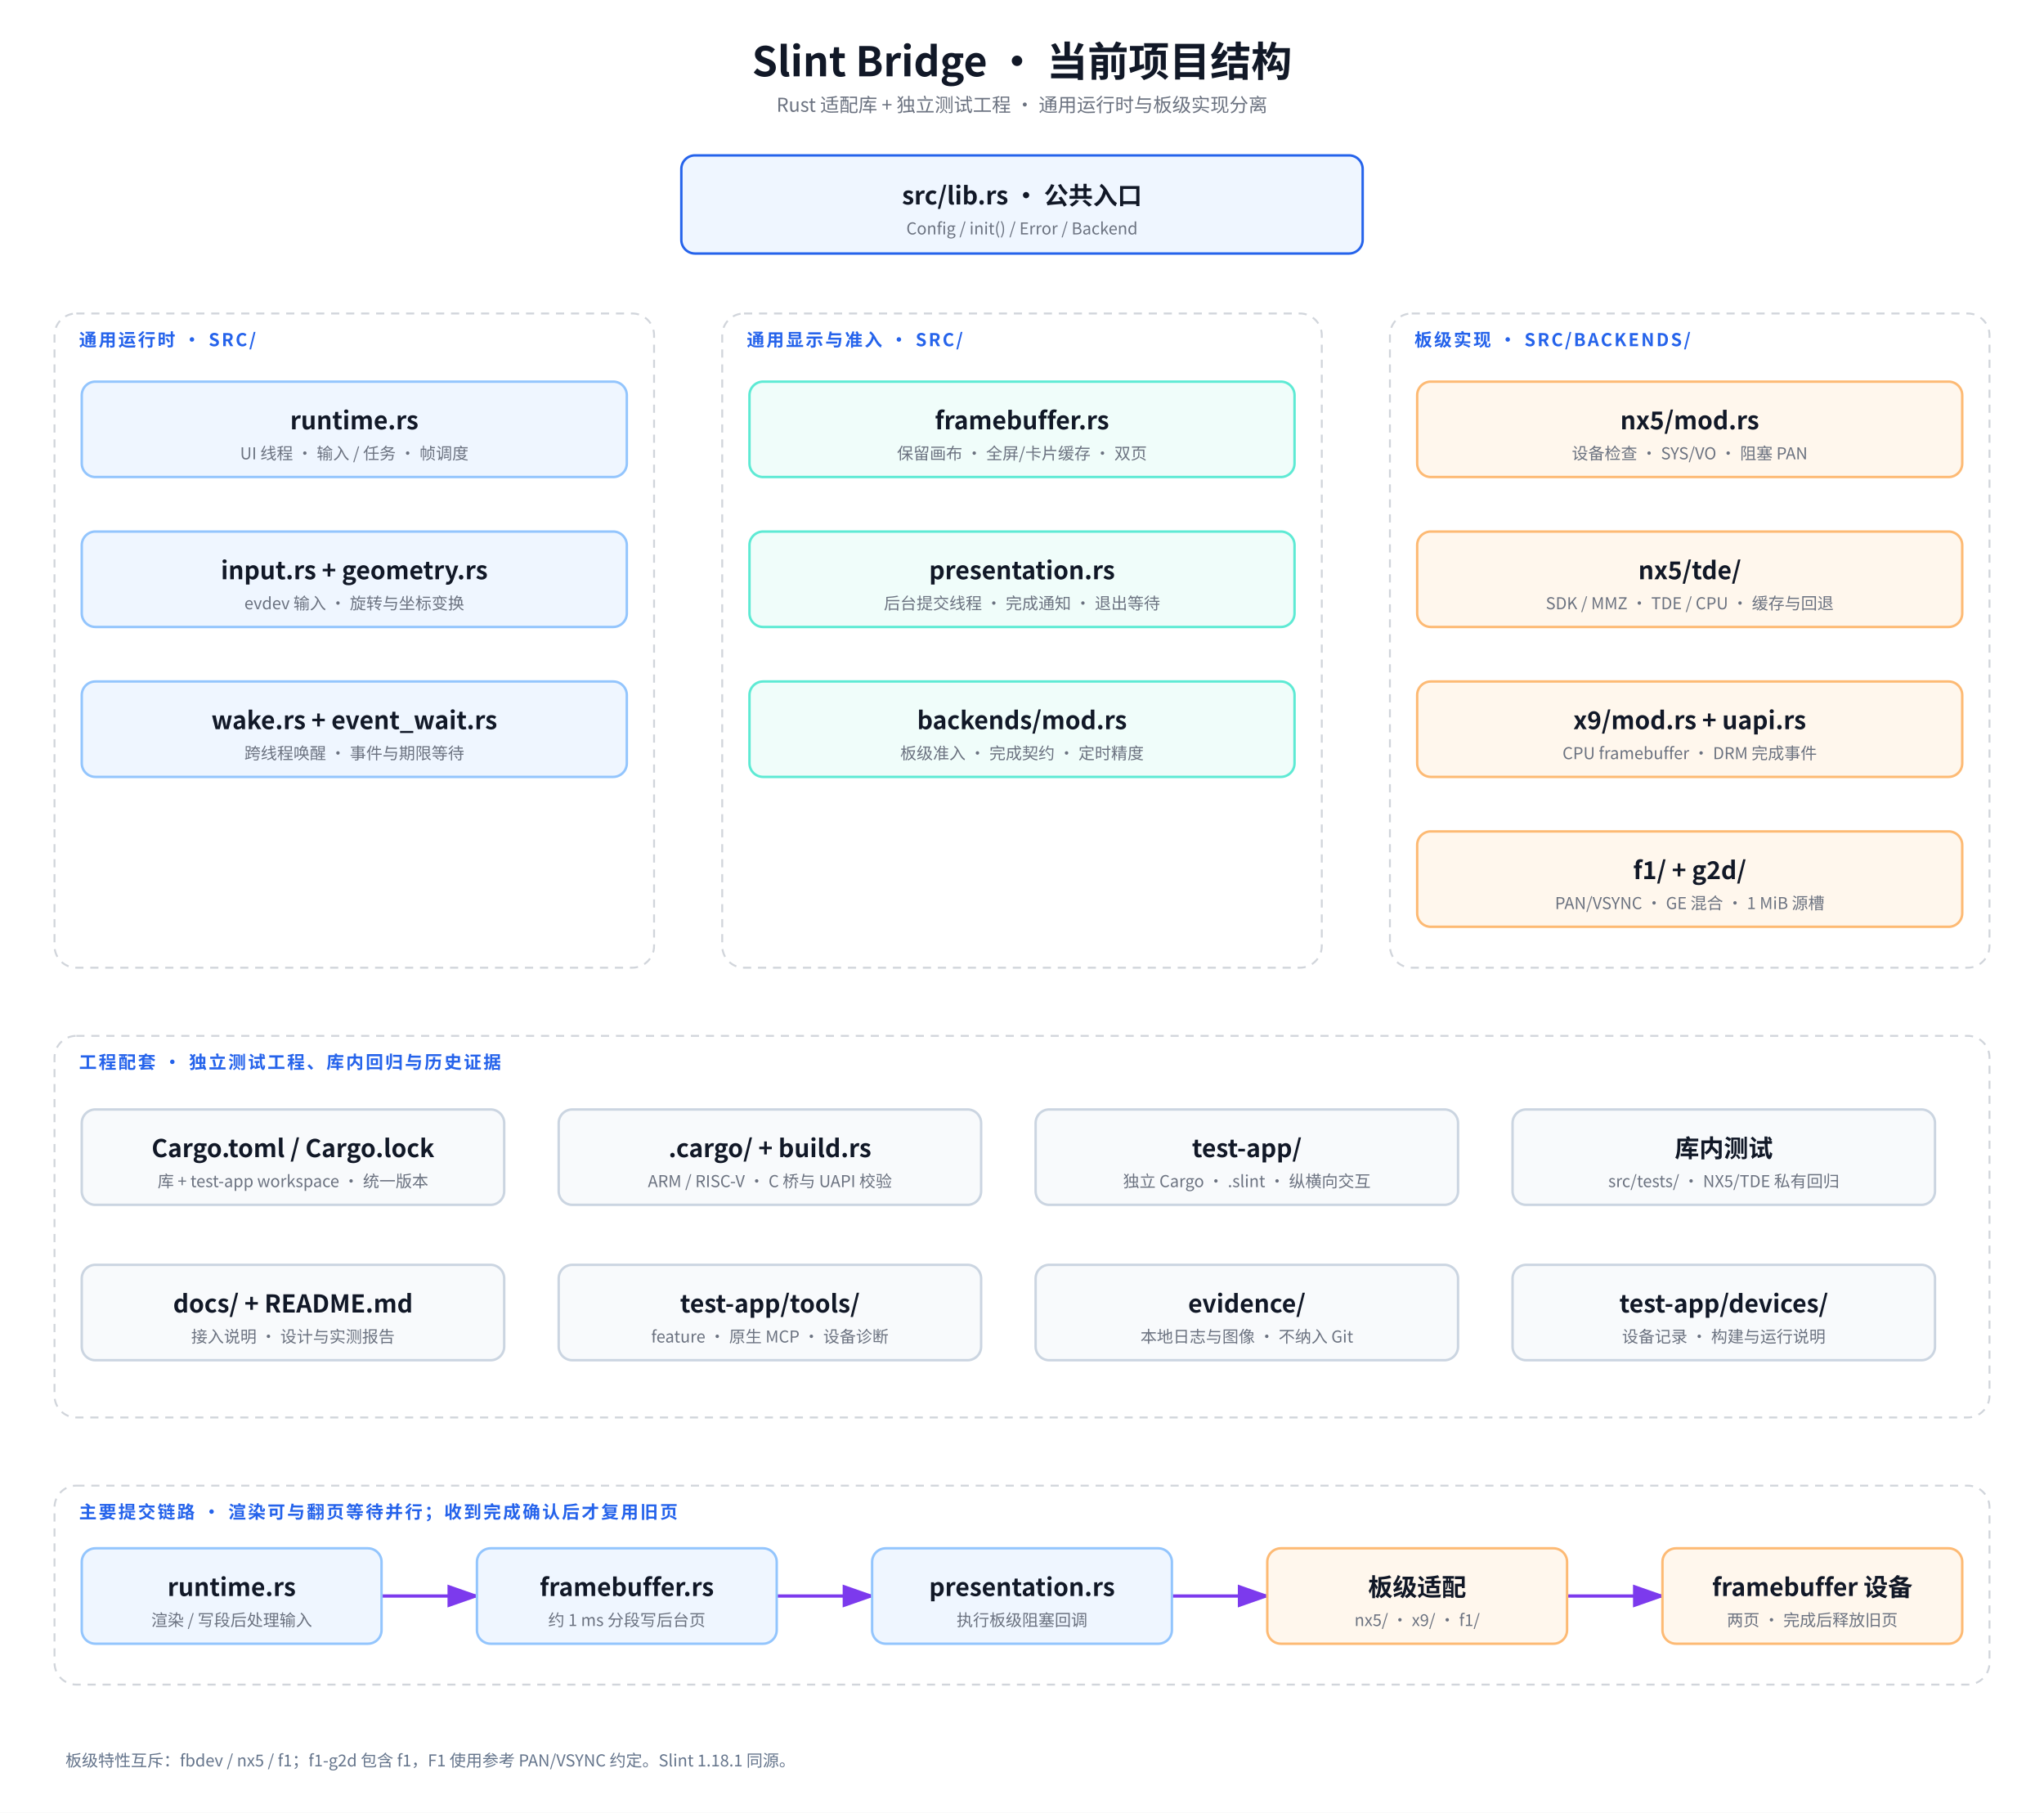
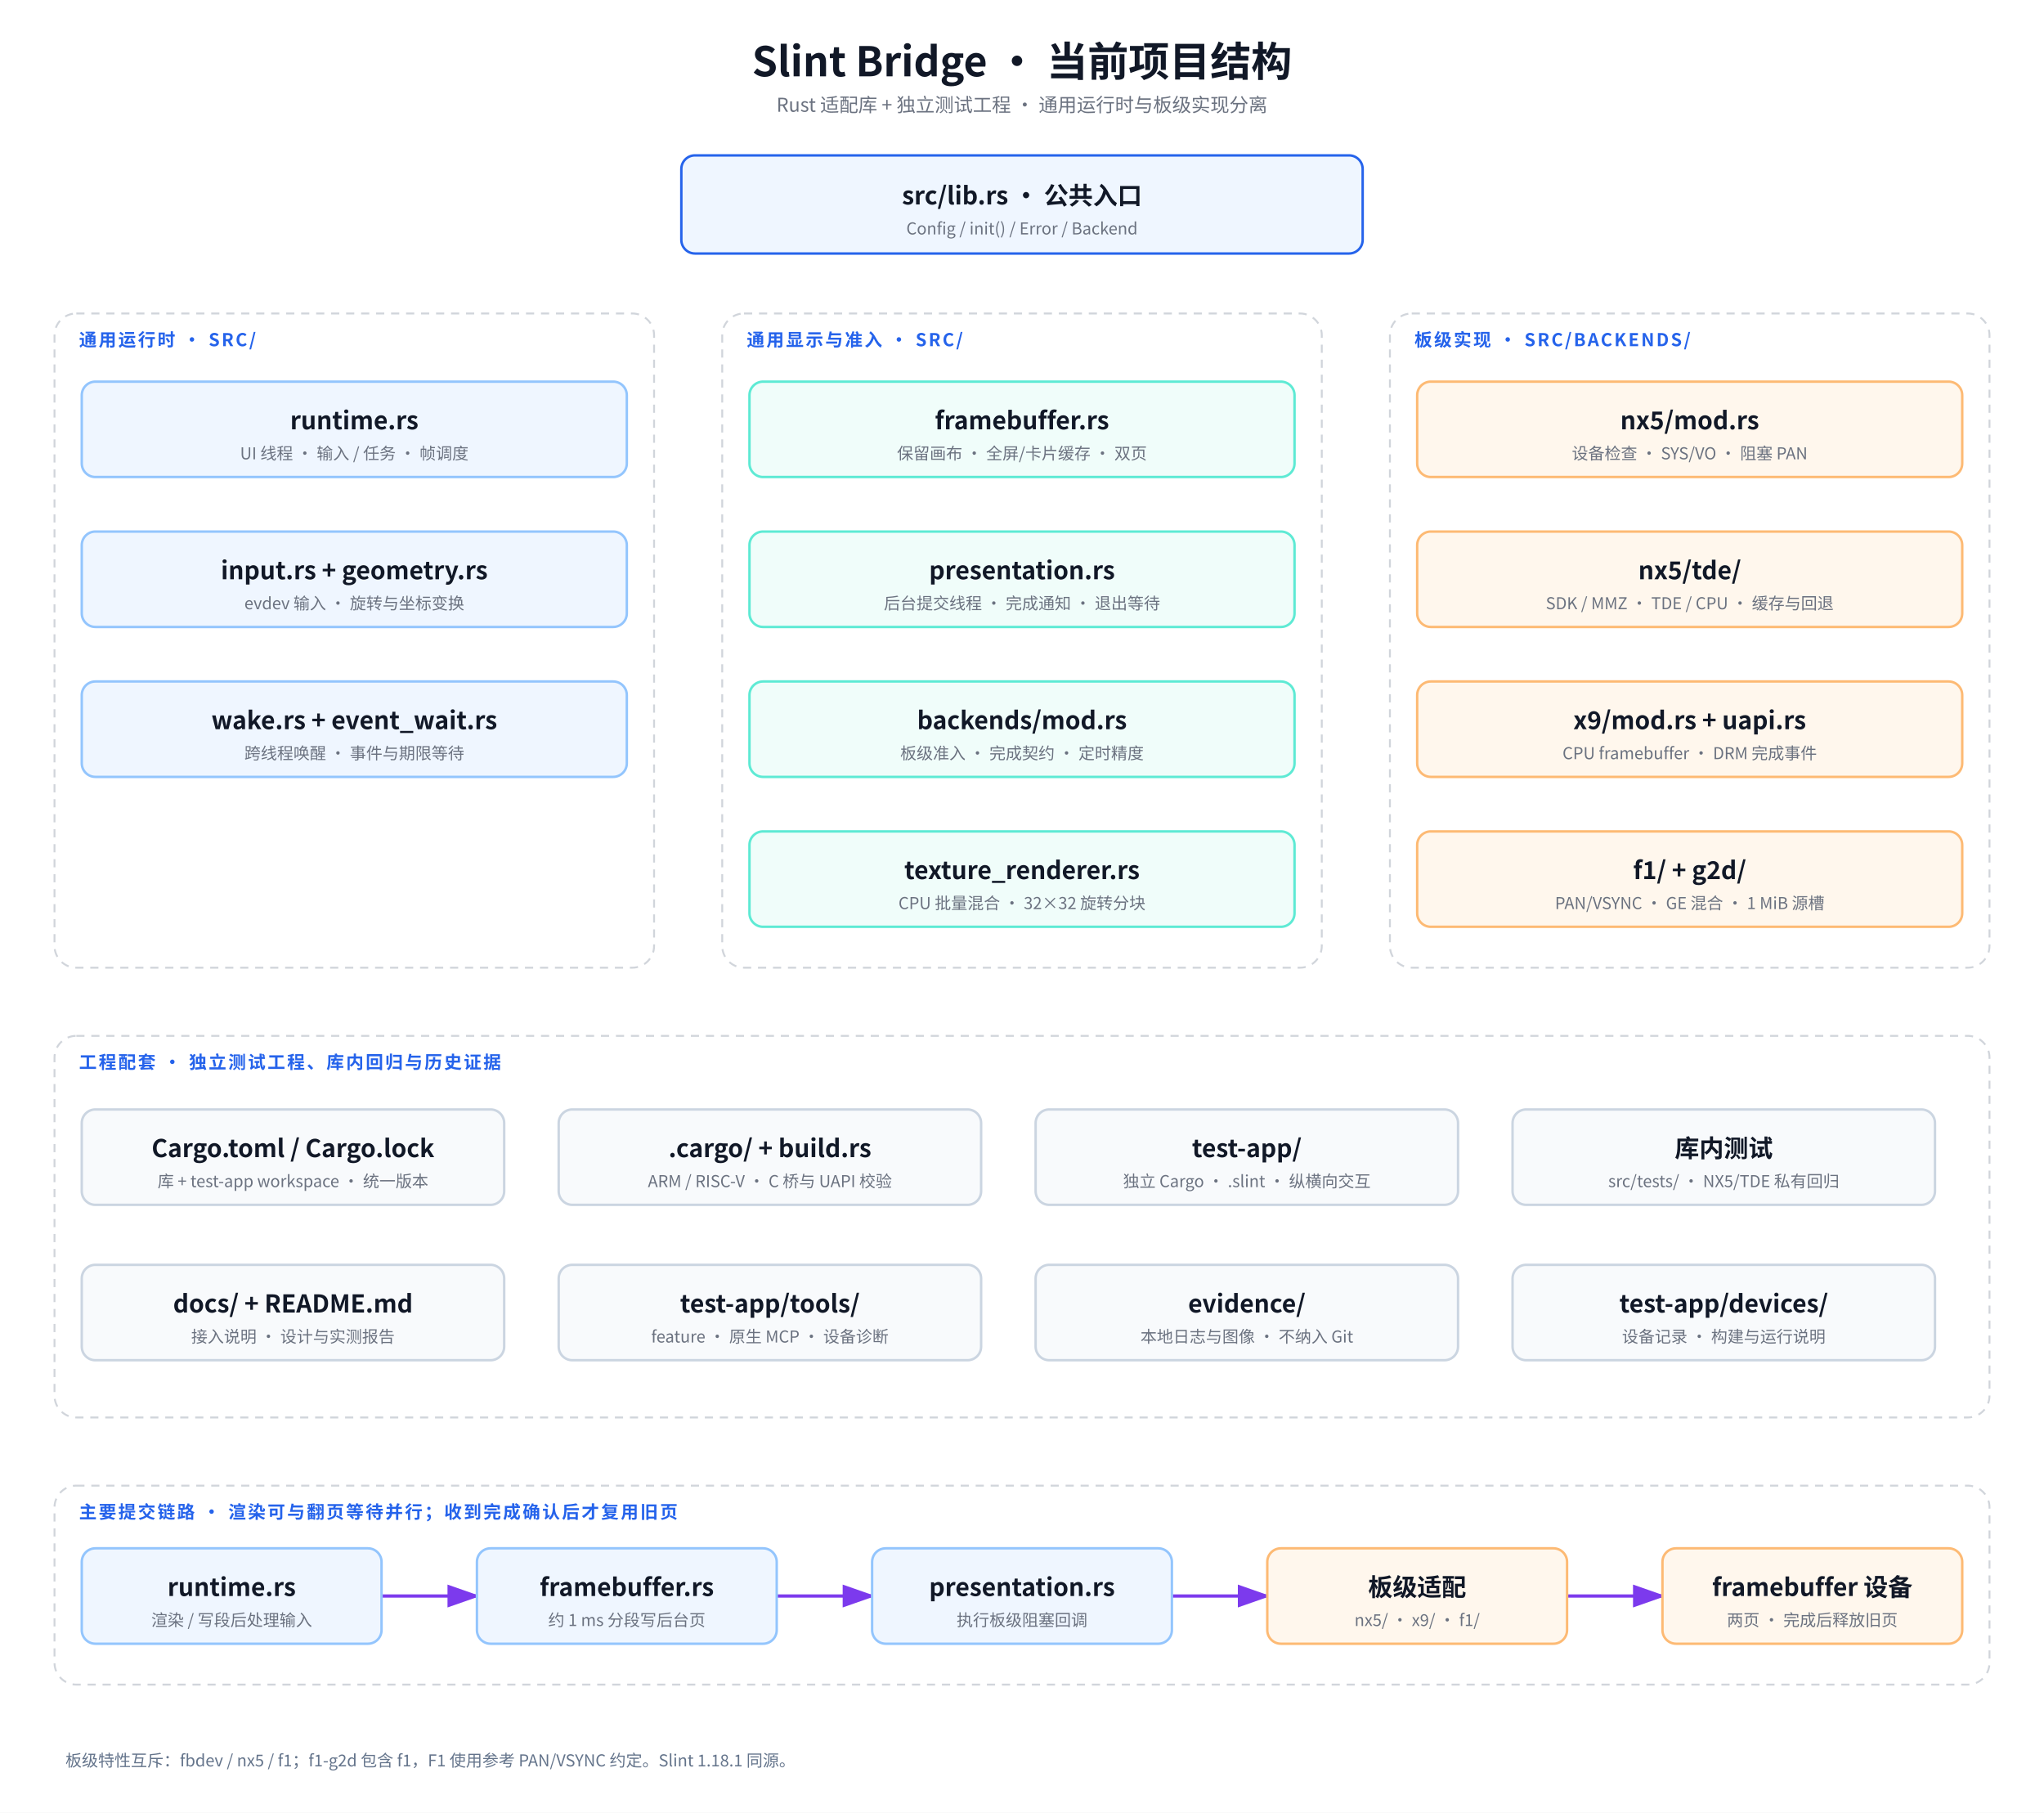
<svg xmlns="http://www.w3.org/2000/svg" viewBox="0 0 1500 1330" width="1500" height="1330" data-generator="fireworks-tech-graph" data-schema-version="1" data-text-metrics="heuristic-v1" data-style-id="1" data-visual-theme="Flat Icon" data-diagram-type="architecture" data-motion-scene="" data-semantic-profile="generic" data-semantic-valid="true" data-quality-profile="showcase" data-max-bends-per-edge="2" data-max-total-bends="8" data-max-route-stretch="1.35" data-max-bridged-crossings="0" data-min-node-gap="40.0" data-min-container-gutter="20.0" data-min-label-clearance="4.0" data-min-segment-length="16.0">
  <defs>
    <marker id="arrowA" markerWidth="10" markerHeight="7" refX="9" refY="3.5" orient="auto">
      <polygon points="0 0, 10 3.5, 0 7" fill="#7c3aed" />
    </marker>
    <marker id="arrowB" markerWidth="10" markerHeight="7" refX="9" refY="3.5" orient="auto">
      <polygon points="0 0, 10 3.5, 0 7" fill="#10b981" />
    </marker>
    <marker id="arrowC" markerWidth="10" markerHeight="7" refX="9" refY="3.5" orient="auto">
      <polygon points="0 0, 10 3.5, 0 7" fill="#2563eb" />
    </marker>
    <marker id="arrowE" markerWidth="10" markerHeight="7" refX="9" refY="3.5" orient="auto">
      <polygon points="0 0, 10 3.5, 0 7" fill="#f97316" />
    </marker>
    <marker id="arrowF" markerWidth="10" markerHeight="7" refX="9" refY="3.5" orient="auto">
      <polygon points="0 0, 10 3.5, 0 7" fill="#7c3aed" />
    </marker>
    <marker id="arrowG" markerWidth="10" markerHeight="7" refX="9" refY="3.5" orient="auto">
      <polygon points="0 0, 10 3.5, 0 7" fill="#ef4444" />
    </marker>
    <marker id="arrowH" markerWidth="10" markerHeight="7" refX="9" refY="3.5" orient="auto">
      <polygon points="0 0, 10 3.5, 0 7" fill="#6b7280" />
    </marker>
    <filter id="shadowSoft" x="-20%" y="-20%" width="140%" height="160%">
      <feDropShadow dx="0" dy="3" stdDeviation="6" flood-color="#0f172a" flood-opacity="0.12" />
    </filter>
    <filter id="shadowGlass" x="-20%" y="-20%" width="140%" height="160%">
      <feDropShadow dx="0" dy="10" stdDeviation="16" flood-color="#020617" flood-opacity="0.28" />
    </filter>
    <style>
    text { font-family: 'Noto Sans CJK SC', 'PingFang SC', 'Microsoft YaHei', sans-serif; }
    .title { font-size: 30px; font-weight: 700; fill: #111827; }
    .subtitle { font-size: 14px; font-weight: 500; fill: #6b7280; }
    .section { font-size: 13px; font-weight: 700; fill: #2563eb; letter-spacing: 1.4px; }
    .section-sub { font-size: 12px; font-weight: 500; fill: #64748b; }
    .node-title { font-weight: 700; fill: #111827; }
    .node-sub { font-weight: 500; fill: #6b7280; }
    .node-type { font-size: 12px; font-weight: 700; fill: #64748b; letter-spacing: 0.08em; }
    .arrow-label { font-size: 12px; font-weight: 600; fill: #6b7280; }
    .legend { font-size: 12px; font-weight: 500; fill: #6b7280; }
    .footnote { font-size: 12px; font-weight: 500; fill: #64748b; }
    .metric-label { font-size: 8.5px; font-weight: 700; fill: #64748b; text-transform: uppercase; }
    .metric-value { font-size: 9.5px; font-weight: 700; fill: #111827; }
    </style>
  </defs>
  <rect data-graph-role="background" width="1500.0" height="1330.0" fill="#ffffff" />
  <text x="750.0" y="56" text-anchor="middle" class="title">Slint Bridge · 当前项目结构</text>
  <text x="750.0" y="82" text-anchor="middle" class="subtitle">Rust 适配库 + 独立测试工程 · 通用运行时与板级实现分离</text>
  <g id="runtime_group" data-graph-role="container" data-container-id="runtime_group" data-semantic-role="boundary" data-graph-bounds="40,230,480,710">
    <rect data-graph-role="container" x="40.0" y="230.0" width="440.0" height="480.0" rx="16.0" fill="none" stroke="#d1d5db" stroke-width="1.4" stroke-dasharray="6 5" />
    <text x="58.0" y="254.0" class="section">通用运行时 · SRC/</text>
    <rect id="runtime_group-header" data-graph-role="reserved" data-reserved-kind="container-header" x="48" y="236" width="142.06" height="30" fill="none" stroke="none" />
  </g>
  <g id="display_group" data-graph-role="container" data-container-id="display_group" data-semantic-role="boundary" data-graph-bounds="530,230,970,710">
    <rect data-graph-role="container" x="530.0" y="230.0" width="440.0" height="480.0" rx="16.0" fill="none" stroke="#d1d5db" stroke-width="1.4" stroke-dasharray="6 5" />
    <text x="548.0" y="254.0" class="section">通用显示与准入 · SRC/</text>
    <rect id="display_group-header" data-graph-role="reserved" data-reserved-kind="container-header" x="538" y="236" width="168.06" height="30" fill="none" stroke="none" />
  </g>
  <g id="nx5_group" data-graph-role="container" data-container-id="nx5_group" data-semantic-role="boundary" data-graph-bounds="1020,230,1460,710">
    <rect data-graph-role="container" x="1020.0" y="230.0" width="440.0" height="480.0" rx="16.0" fill="none" stroke="#d1d5db" stroke-width="1.4" stroke-dasharray="6 5" />
    <text x="1038.0" y="254.0" class="section">板级实现 · SRC/BACKENDS/</text>
    <rect id="nx5_group-header" data-graph-role="reserved" data-reserved-kind="container-header" x="1028" y="236" width="196.92" height="30" fill="none" stroke="none" />
  </g>
  <g id="support" data-graph-role="container" data-container-id="support" data-semantic-role="boundary" data-graph-bounds="40,760,1460,1040">
    <rect data-graph-role="container" x="40.0" y="760.0" width="1420.0" height="280.0" rx="16.0" fill="none" stroke="#d1d5db" stroke-width="1.4" stroke-dasharray="6 5" />
    <text x="58.0" y="784.0" class="section">工程配套 · 独立测试工程、库内回归与历史证据</text>
    <rect id="support-header" data-graph-role="reserved" data-reserved-kind="container-header" x="48" y="766" width="306.9" height="30" fill="none" stroke="none" />
  </g>
  <g id="flow" data-graph-role="container" data-container-id="flow" data-semantic-role="boundary" data-graph-bounds="40,1090,1460,1236">
    <rect data-graph-role="container" x="40.0" y="1090.0" width="1420.0" height="146.0" rx="16.0" fill="none" stroke="#d1d5db" stroke-width="1.4" stroke-dasharray="6 5" />
    <text x="58.0" y="1114.0" class="section">主要提交链路 · 渲染可与翻页等待并行；收到完成确认后才复用旧页</text>
    <rect id="flow-header" data-graph-role="reserved" data-reserved-kind="container-header" x="48" y="1096" width="423.9" height="30" fill="none" stroke="none" />
  </g>
  <path id="flow_rt_flow_fb" data-graph-role="edge" data-edge-id="flow_rt_flow_fb" data-source="flow_rt" data-target="flow_fb" data-edge-kind="flow" data-topic-id="" data-flow="control" data-motion-role="" data-motion-stage="" data-motion-order="" data-protocol="" data-via="" data-critical-path-id="" data-critical-hop="" data-critical-hops="" data-critical="false" data-bends="0" data-route-stretch="1.0" data-bridges="" d="M 280,1171 L 350,1171" fill="none" stroke="#7c3aed" stroke-width="2.4" stroke-linecap="round" stroke-linejoin="round" marker-end="url(#arrowA)" />
  <path id="flow_fb_flow_pr" data-graph-role="edge" data-edge-id="flow_fb_flow_pr" data-source="flow_fb" data-target="flow_pr" data-edge-kind="flow" data-topic-id="" data-flow="control" data-motion-role="" data-motion-stage="" data-motion-order="" data-protocol="" data-via="" data-critical-path-id="" data-critical-hop="" data-critical-hops="" data-critical="false" data-bends="0" data-route-stretch="1.0" data-bridges="" d="M 570,1171 L 640,1171" fill="none" stroke="#7c3aed" stroke-width="2.4" stroke-linecap="round" stroke-linejoin="round" marker-end="url(#arrowA)" />
  <path id="flow_pr_flow_nx" data-graph-role="edge" data-edge-id="flow_pr_flow_nx" data-source="flow_pr" data-target="flow_nx" data-edge-kind="flow" data-topic-id="" data-flow="control" data-motion-role="" data-motion-stage="" data-motion-order="" data-protocol="" data-via="" data-critical-path-id="" data-critical-hop="" data-critical-hops="" data-critical="false" data-bends="0" data-route-stretch="1.0" data-bridges="" d="M 860,1171 L 930,1171" fill="none" stroke="#7c3aed" stroke-width="2.4" stroke-linecap="round" stroke-linejoin="round" marker-end="url(#arrowA)" />
  <path id="flow_nx_flow_dev" data-graph-role="edge" data-edge-id="flow_nx_flow_dev" data-source="flow_nx" data-target="flow_dev" data-edge-kind="flow" data-topic-id="" data-flow="control" data-motion-role="" data-motion-stage="" data-motion-order="" data-protocol="" data-via="" data-critical-path-id="" data-critical-hop="" data-critical-hops="" data-critical="false" data-bends="0" data-route-stretch="1.0" data-bridges="" d="M 1150,1171 L 1220,1171" fill="none" stroke="#7c3aed" stroke-width="2.4" stroke-linecap="round" stroke-linejoin="round" marker-end="url(#arrowA)" />
  <g id="node-public" data-graph-role="node" data-node-id="public" data-semantic-role="rect" data-motion-role="" data-motion-stage="" data-motion-order="" data-parent="" data-deployment-id="" data-topic-id="" data-span-id="" data-station-order="" data-status="" data-start-ms="" data-duration-ms="" data-parent-span="" data-graph-bounds="500,114,1000,186">
    <rect x="500.0" y="114.0" width="500.0" height="72.0" rx="10.0" fill="#eff6ff" stroke="#2563eb" stroke-width="1.8" />
    <text data-text-role="title" data-full-text="src/lib.rs · 公共入口" data-text-max-width="476.0" x="750.0" y="150.0" text-anchor="middle" class="node-title" font-size="18">src/lib.rs · 公共入口</text>
    <text data-text-role="subtitle" data-full-text="Config / init() / Error / Backend" data-text-max-width="476.0" x="750.0" y="172.0" text-anchor="middle" class="node-sub" font-size="12">Config / init() / Error / Backend</text>
  </g>
  <g id="node-runtime" data-graph-role="node" data-node-id="runtime" data-semantic-role="rect" data-motion-role="" data-motion-stage="" data-motion-order="" data-parent="" data-deployment-id="" data-topic-id="" data-span-id="" data-station-order="" data-status="" data-start-ms="" data-duration-ms="" data-parent-span="" data-graph-bounds="60,280,460,350">
    <rect x="60.0" y="280.0" width="400.0" height="70.0" rx="10.0" fill="#eff6ff" stroke="#93c5fd" stroke-width="1.8" />
    <text data-text-role="title" data-full-text="runtime.rs" data-text-max-width="376.0" x="260.0" y="315.0" text-anchor="middle" class="node-title" font-size="18">runtime.rs</text>
    <text data-text-role="subtitle" data-full-text="UI 线程 · 输入 / 任务 · 帧调度" data-text-max-width="376.0" x="260.0" y="337.0" text-anchor="middle" class="node-sub" font-size="12">UI 线程 · 输入 / 任务 · 帧调度</text>
  </g>
  <g id="node-input" data-graph-role="node" data-node-id="input" data-semantic-role="rect" data-motion-role="" data-motion-stage="" data-motion-order="" data-parent="" data-deployment-id="" data-topic-id="" data-span-id="" data-station-order="" data-status="" data-start-ms="" data-duration-ms="" data-parent-span="" data-graph-bounds="60,390,460,460">
    <rect x="60.0" y="390.0" width="400.0" height="70.0" rx="10.0" fill="#eff6ff" stroke="#93c5fd" stroke-width="1.8" />
    <text data-text-role="title" data-full-text="input.rs + geometry.rs" data-text-max-width="376.0" x="260.0" y="425.0" text-anchor="middle" class="node-title" font-size="18">input.rs + geometry.rs</text>
    <text data-text-role="subtitle" data-full-text="evdev 输入 · 旋转与坐标变换" data-text-max-width="376.0" x="260.0" y="447.0" text-anchor="middle" class="node-sub" font-size="12">evdev 输入 · 旋转与坐标变换</text>
  </g>
  <g id="node-wake" data-graph-role="node" data-node-id="wake" data-semantic-role="rect" data-motion-role="" data-motion-stage="" data-motion-order="" data-parent="" data-deployment-id="" data-topic-id="" data-span-id="" data-station-order="" data-status="" data-start-ms="" data-duration-ms="" data-parent-span="" data-graph-bounds="60,500,460,570">
    <rect x="60.0" y="500.0" width="400.0" height="70.0" rx="10.0" fill="#eff6ff" stroke="#93c5fd" stroke-width="1.8" />
    <text data-text-role="title" data-full-text="wake.rs + event_wait.rs" data-text-max-width="376.0" x="260.0" y="535.0" text-anchor="middle" class="node-title" font-size="18">wake.rs + event_wait.rs</text>
    <text data-text-role="subtitle" data-full-text="跨线程唤醒 · 事件与期限等待" data-text-max-width="376.0" x="260.0" y="557.0" text-anchor="middle" class="node-sub" font-size="12">跨线程唤醒 · 事件与期限等待</text>
  </g>
  <g id="node-framebuffer" data-graph-role="node" data-node-id="framebuffer" data-semantic-role="rect" data-motion-role="" data-motion-stage="" data-motion-order="" data-parent="" data-deployment-id="" data-topic-id="" data-span-id="" data-station-order="" data-status="" data-start-ms="" data-duration-ms="" data-parent-span="" data-graph-bounds="550,280,950,350">
    <rect x="550.0" y="280.0" width="400.0" height="70.0" rx="10.0" fill="#f0fdfa" stroke="#5eead4" stroke-width="1.8" />
    <text data-text-role="title" data-full-text="framebuffer.rs" data-text-max-width="376.0" x="750.0" y="315.0" text-anchor="middle" class="node-title" font-size="18">framebuffer.rs</text>
    <text data-text-role="subtitle" data-full-text="保留画布 · 全屏/卡片缓存 · 双页" data-text-max-width="376.0" x="750.0" y="337.0" text-anchor="middle" class="node-sub" font-size="12">保留画布 · 全屏/卡片缓存 · 双页</text>
  </g>
  <g id="node-presentation" data-graph-role="node" data-node-id="presentation" data-semantic-role="rect" data-motion-role="" data-motion-stage="" data-motion-order="" data-parent="" data-deployment-id="" data-topic-id="" data-span-id="" data-station-order="" data-status="" data-start-ms="" data-duration-ms="" data-parent-span="" data-graph-bounds="550,390,950,460">
    <rect x="550.0" y="390.0" width="400.0" height="70.0" rx="10.0" fill="#f0fdfa" stroke="#5eead4" stroke-width="1.8" />
    <text data-text-role="title" data-full-text="presentation.rs" data-text-max-width="376.0" x="750.0" y="425.0" text-anchor="middle" class="node-title" font-size="18">presentation.rs</text>
    <text data-text-role="subtitle" data-full-text="后台提交线程 · 完成通知 · 退出等待" data-text-max-width="376.0" x="750.0" y="447.0" text-anchor="middle" class="node-sub" font-size="12">后台提交线程 · 完成通知 · 退出等待</text>
  </g>
  <g id="node-admission" data-graph-role="node" data-node-id="admission" data-semantic-role="rect" data-motion-role="" data-motion-stage="" data-motion-order="" data-parent="" data-deployment-id="" data-topic-id="" data-span-id="" data-station-order="" data-status="" data-start-ms="" data-duration-ms="" data-parent-span="" data-graph-bounds="550,500,950,570">
    <rect x="550.0" y="500.0" width="400.0" height="70.0" rx="10.0" fill="#f0fdfa" stroke="#5eead4" stroke-width="1.8" />
    <text data-text-role="title" data-full-text="backends/mod.rs" data-text-max-width="376.0" x="750.0" y="535.0" text-anchor="middle" class="node-title" font-size="18">backends/mod.rs</text>
    <text data-text-role="subtitle" data-full-text="板级准入 · 完成契约 · 定时精度" data-text-max-width="376.0" x="750.0" y="557.0" text-anchor="middle" class="node-sub" font-size="12">板级准入 · 完成契约 · 定时精度</text>
  </g>
+   <g id="node-texture_renderer" data-graph-role="node" data-node-id="texture_renderer" data-semantic-role="rect" data-motion-role="" data-motion-stage="" data-motion-order="" data-parent="" data-deployment-id="" data-topic-id="" data-span-id="" data-station-order="" data-status="" data-start-ms="" data-duration-ms="" data-parent-span="" data-graph-bounds="550,610,950,680">
+     <rect x="550.0" y="610.0" width="400.0" height="70.0" rx="10.0" fill="#f0fdfa" stroke="#5eead4" stroke-width="1.8" />
+     <text data-text-role="title" data-full-text="texture_renderer.rs" data-text-max-width="376.0" x="750.0" y="645.0" text-anchor="middle" class="node-title" font-size="18">texture_renderer.rs</text>
+     <text data-text-role="subtitle" data-full-text="CPU 批量混合 · 32×32 旋转分块" data-text-max-width="376.0" x="750.0" y="667.0" text-anchor="middle" class="node-sub" font-size="12">CPU 批量混合 · 32×32 旋转分块</text>
+   </g>
  <g id="node-nx5" data-graph-role="node" data-node-id="nx5" data-semantic-role="rect" data-motion-role="" data-motion-stage="" data-motion-order="" data-parent="" data-deployment-id="" data-topic-id="" data-span-id="" data-station-order="" data-status="" data-start-ms="" data-duration-ms="" data-parent-span="" data-graph-bounds="1040,280,1440,350">
    <rect x="1040.0" y="280.0" width="400.0" height="70.0" rx="10.0" fill="#fff7ed" stroke="#fdba74" stroke-width="1.8" />
    <text data-text-role="title" data-full-text="nx5/mod.rs" data-text-max-width="376.0" x="1240.0" y="315.0" text-anchor="middle" class="node-title" font-size="18">nx5/mod.rs</text>
    <text data-text-role="subtitle" data-full-text="设备检查 · SYS/VO · 阻塞 PAN" data-text-max-width="376.0" x="1240.0" y="337.0" text-anchor="middle" class="node-sub" font-size="12">设备检查 · SYS/VO · 阻塞 PAN</text>
  </g>
  <g id="node-tde" data-graph-role="node" data-node-id="tde" data-semantic-role="rect" data-motion-role="" data-motion-stage="" data-motion-order="" data-parent="" data-deployment-id="" data-topic-id="" data-span-id="" data-station-order="" data-status="" data-start-ms="" data-duration-ms="" data-parent-span="" data-graph-bounds="1040,390,1440,460">
    <rect x="1040.0" y="390.0" width="400.0" height="70.0" rx="10.0" fill="#fff7ed" stroke="#fdba74" stroke-width="1.8" />
    <text data-text-role="title" data-full-text="nx5/tde/" data-text-max-width="376.0" x="1240.0" y="425.0" text-anchor="middle" class="node-title" font-size="18">nx5/tde/</text>
    <text data-text-role="subtitle" data-full-text="SDK / MMZ · TDE / CPU · 缓存与回退" data-text-max-width="376.0" x="1240.0" y="447.0" text-anchor="middle" class="node-sub" font-size="12">SDK / MMZ · TDE / CPU · 缓存与回退</text>
  </g>
  <g id="node-native" data-graph-role="node" data-node-id="native" data-semantic-role="rect" data-motion-role="" data-motion-stage="" data-motion-order="" data-parent="" data-deployment-id="" data-topic-id="" data-span-id="" data-station-order="" data-status="" data-start-ms="" data-duration-ms="" data-parent-span="" data-graph-bounds="1040,500,1440,570">
    <rect x="1040.0" y="500.0" width="400.0" height="70.0" rx="10.0" fill="#fff7ed" stroke="#fdba74" stroke-width="1.8" />
    <text data-text-role="title" data-full-text="x9/mod.rs + uapi.rs" data-text-max-width="376.0" x="1240.0" y="535.0" text-anchor="middle" class="node-title" font-size="18">x9/mod.rs + uapi.rs</text>
    <text data-text-role="subtitle" data-full-text="CPU framebuffer · DRM 完成事件" data-text-max-width="376.0" x="1240.0" y="557.0" text-anchor="middle" class="node-sub" font-size="12">CPU framebuffer · DRM 完成事件</text>
  </g>
  <g id="node-f1" data-graph-role="node" data-node-id="f1" data-semantic-role="rect" data-motion-role="" data-motion-stage="" data-motion-order="" data-parent="" data-deployment-id="" data-topic-id="" data-span-id="" data-station-order="" data-status="" data-start-ms="" data-duration-ms="" data-parent-span="" data-graph-bounds="1040,610,1440,680">
    <rect x="1040.0" y="610.0" width="400.0" height="70.0" rx="10.0" fill="#fff7ed" stroke="#fdba74" stroke-width="1.8" />
    <text data-text-role="title" data-full-text="f1/ + g2d/" data-text-max-width="376.0" x="1240.0" y="645.0" text-anchor="middle" class="node-title" font-size="18">f1/ + g2d/</text>
    <text data-text-role="subtitle" data-full-text="PAN/VSYNC · GE 混合 · 1 MiB 源槽" data-text-max-width="376.0" x="1240.0" y="667.0" text-anchor="middle" class="node-sub" font-size="12">PAN/VSYNC · GE 混合 · 1 MiB 源槽</text>
  </g>
  <g id="node-cargo" data-graph-role="node" data-node-id="cargo" data-semantic-role="rect" data-motion-role="" data-motion-stage="" data-motion-order="" data-parent="" data-deployment-id="" data-topic-id="" data-span-id="" data-station-order="" data-status="" data-start-ms="" data-duration-ms="" data-parent-span="" data-graph-bounds="60,814,370,884">
    <rect x="60.0" y="814.0" width="310.0" height="70.0" rx="10.0" fill="#f8fafc" stroke="#cbd5e1" stroke-width="1.8" />
    <text data-text-role="title" data-full-text="Cargo.toml / Cargo.lock" data-text-max-width="286.0" x="215.0" y="849.0" text-anchor="middle" class="node-title" font-size="18">Cargo.toml / Cargo.lock</text>
    <text data-text-role="subtitle" data-full-text="库 + test-app workspace · 统一版本" data-text-max-width="286.0" x="215.0" y="871.0" text-anchor="middle" class="node-sub" font-size="12">库 + test-app workspace · 统一版本</text>
  </g>
  <g id="node-build" data-graph-role="node" data-node-id="build" data-semantic-role="rect" data-motion-role="" data-motion-stage="" data-motion-order="" data-parent="" data-deployment-id="" data-topic-id="" data-span-id="" data-station-order="" data-status="" data-start-ms="" data-duration-ms="" data-parent-span="" data-graph-bounds="410,814,720,884">
    <rect x="410.0" y="814.0" width="310.0" height="70.0" rx="10.0" fill="#f8fafc" stroke="#cbd5e1" stroke-width="1.8" />
    <text data-text-role="title" data-full-text=".cargo/ + build.rs" data-text-max-width="286.0" x="565.0" y="849.0" text-anchor="middle" class="node-title" font-size="18">.cargo/ + build.rs</text>
    <text data-text-role="subtitle" data-full-text="ARM / RISC-V · C 桥与 UAPI 校验" data-text-max-width="286.0" x="565.0" y="871.0" text-anchor="middle" class="node-sub" font-size="12">ARM / RISC-V · C 桥与 UAPI 校验</text>
  </g>
  <g id="node-examples" data-graph-role="node" data-node-id="examples" data-semantic-role="rect" data-motion-role="" data-motion-stage="" data-motion-order="" data-parent="" data-deployment-id="" data-topic-id="" data-span-id="" data-station-order="" data-status="" data-start-ms="" data-duration-ms="" data-parent-span="" data-graph-bounds="760,814,1070,884">
    <rect x="760.0" y="814.0" width="310.0" height="70.0" rx="10.0" fill="#f8fafc" stroke="#cbd5e1" stroke-width="1.8" />
    <text data-text-role="title" data-full-text="test-app/" data-text-max-width="286.0" x="915.0" y="849.0" text-anchor="middle" class="node-title" font-size="18">test-app/</text>
    <text data-text-role="subtitle" data-full-text="独立 Cargo · .slint · 纵横向交互" data-text-max-width="286.0" x="915.0" y="871.0" text-anchor="middle" class="node-sub" font-size="12">独立 Cargo · .slint · 纵横向交互</text>
  </g>
  <g id="node-tests" data-graph-role="node" data-node-id="tests" data-semantic-role="rect" data-motion-role="" data-motion-stage="" data-motion-order="" data-parent="" data-deployment-id="" data-topic-id="" data-span-id="" data-station-order="" data-status="" data-start-ms="" data-duration-ms="" data-parent-span="" data-graph-bounds="1110,814,1420,884">
    <rect x="1110.0" y="814.0" width="310.0" height="70.0" rx="10.0" fill="#f8fafc" stroke="#cbd5e1" stroke-width="1.8" />
    <text data-text-role="title" data-full-text="库内测试" data-text-max-width="286.0" x="1265.0" y="849.0" text-anchor="middle" class="node-title" font-size="18">库内测试</text>
    <text data-text-role="subtitle" data-full-text="src/tests/ · NX5/TDE 私有回归" data-text-max-width="286.0" x="1265.0" y="871.0" text-anchor="middle" class="node-sub" font-size="12">src/tests/ · NX5/TDE 私有回归</text>
  </g>
  <g id="node-docs" data-graph-role="node" data-node-id="docs" data-semantic-role="rect" data-motion-role="" data-motion-stage="" data-motion-order="" data-parent="" data-deployment-id="" data-topic-id="" data-span-id="" data-station-order="" data-status="" data-start-ms="" data-duration-ms="" data-parent-span="" data-graph-bounds="60,928,370,998">
    <rect x="60.0" y="928.0" width="310.0" height="70.0" rx="10.0" fill="#f8fafc" stroke="#cbd5e1" stroke-width="1.8" />
    <text data-text-role="title" data-full-text="docs/ + README.md" data-text-max-width="286.0" x="215.0" y="963.0" text-anchor="middle" class="node-title" font-size="18">docs/ + README.md</text>
    <text data-text-role="subtitle" data-full-text="接入说明 · 设计与实测报告" data-text-max-width="286.0" x="215.0" y="985.0" text-anchor="middle" class="node-sub" font-size="12">接入说明 · 设计与实测报告</text>
  </g>
  <g id="node-tools" data-graph-role="node" data-node-id="tools" data-semantic-role="rect" data-motion-role="" data-motion-stage="" data-motion-order="" data-parent="" data-deployment-id="" data-topic-id="" data-span-id="" data-station-order="" data-status="" data-start-ms="" data-duration-ms="" data-parent-span="" data-graph-bounds="410,928,720,998">
    <rect x="410.0" y="928.0" width="310.0" height="70.0" rx="10.0" fill="#f8fafc" stroke="#cbd5e1" stroke-width="1.8" />
    <text data-text-role="title" data-full-text="test-app/tools/" data-text-max-width="286.0" x="565.0" y="963.0" text-anchor="middle" class="node-title" font-size="18">test-app/tools/</text>
    <text data-text-role="subtitle" data-full-text="feature · 原生 MCP · 设备诊断" data-text-max-width="286.0" x="565.0" y="985.0" text-anchor="middle" class="node-sub" font-size="12">feature · 原生 MCP · 设备诊断</text>
  </g>
  <g id="node-evidence" data-graph-role="node" data-node-id="evidence" data-semantic-role="rect" data-motion-role="" data-motion-stage="" data-motion-order="" data-parent="" data-deployment-id="" data-topic-id="" data-span-id="" data-station-order="" data-status="" data-start-ms="" data-duration-ms="" data-parent-span="" data-graph-bounds="760,928,1070,998">
    <rect x="760.0" y="928.0" width="310.0" height="70.0" rx="10.0" fill="#f8fafc" stroke="#cbd5e1" stroke-width="1.8" />
    <text data-text-role="title" data-full-text="evidence/" data-text-max-width="286.0" x="915.0" y="963.0" text-anchor="middle" class="node-title" font-size="18">evidence/</text>
    <text data-text-role="subtitle" data-full-text="本地日志与图像 · 不纳入 Git" data-text-max-width="286.0" x="915.0" y="985.0" text-anchor="middle" class="node-sub" font-size="12">本地日志与图像 · 不纳入 Git</text>
  </g>
  <g id="node-environment" data-graph-role="node" data-node-id="environment" data-semantic-role="rect" data-motion-role="" data-motion-stage="" data-motion-order="" data-parent="" data-deployment-id="" data-topic-id="" data-span-id="" data-station-order="" data-status="" data-start-ms="" data-duration-ms="" data-parent-span="" data-graph-bounds="1110,928,1420,998">
    <rect x="1110.0" y="928.0" width="310.0" height="70.0" rx="10.0" fill="#f8fafc" stroke="#cbd5e1" stroke-width="1.8" />
    <text data-text-role="title" data-full-text="test-app/devices/" data-text-max-width="286.0" x="1265.0" y="963.0" text-anchor="middle" class="node-title" font-size="18">test-app/devices/</text>
    <text data-text-role="subtitle" data-full-text="设备记录 · 构建与运行说明" data-text-max-width="286.0" x="1265.0" y="985.0" text-anchor="middle" class="node-sub" font-size="12">设备记录 · 构建与运行说明</text>
  </g>
  <g id="node-flow_rt" data-graph-role="node" data-node-id="flow_rt" data-semantic-role="rect" data-motion-role="" data-motion-stage="" data-motion-order="" data-parent="" data-deployment-id="" data-topic-id="" data-span-id="" data-station-order="" data-status="" data-start-ms="" data-duration-ms="" data-parent-span="" data-graph-bounds="60,1136,280,1206">
    <rect x="60.0" y="1136.0" width="220.0" height="70.0" rx="10.0" fill="#eff6ff" stroke="#93c5fd" stroke-width="1.8" />
    <text data-text-role="title" data-full-text="runtime.rs" data-text-max-width="196.0" x="170.0" y="1171.0" text-anchor="middle" class="node-title" font-size="18">runtime.rs</text>
    <text data-text-role="subtitle" data-full-text="渲染 / 写段后处理输入" data-text-max-width="196.0" x="170.0" y="1193.0" text-anchor="middle" class="node-sub" font-size="12">渲染 / 写段后处理输入</text>
  </g>
  <g id="node-flow_fb" data-graph-role="node" data-node-id="flow_fb" data-semantic-role="rect" data-motion-role="" data-motion-stage="" data-motion-order="" data-parent="" data-deployment-id="" data-topic-id="" data-span-id="" data-station-order="" data-status="" data-start-ms="" data-duration-ms="" data-parent-span="" data-graph-bounds="350,1136,570,1206">
    <rect x="350.0" y="1136.0" width="220.0" height="70.0" rx="10.0" fill="#eff6ff" stroke="#93c5fd" stroke-width="1.8" />
    <text data-text-role="title" data-full-text="framebuffer.rs" data-text-max-width="196.0" x="460.0" y="1171.0" text-anchor="middle" class="node-title" font-size="18">framebuffer.rs</text>
    <text data-text-role="subtitle" data-full-text="约 1 ms 分段写后台页" data-text-max-width="196.0" x="460.0" y="1193.0" text-anchor="middle" class="node-sub" font-size="12">约 1 ms 分段写后台页</text>
  </g>
  <g id="node-flow_pr" data-graph-role="node" data-node-id="flow_pr" data-semantic-role="rect" data-motion-role="" data-motion-stage="" data-motion-order="" data-parent="" data-deployment-id="" data-topic-id="" data-span-id="" data-station-order="" data-status="" data-start-ms="" data-duration-ms="" data-parent-span="" data-graph-bounds="640,1136,860,1206">
    <rect x="640.0" y="1136.0" width="220.0" height="70.0" rx="10.0" fill="#eff6ff" stroke="#93c5fd" stroke-width="1.8" />
    <text data-text-role="title" data-full-text="presentation.rs" data-text-max-width="196.0" x="750.0" y="1171.0" text-anchor="middle" class="node-title" font-size="18">presentation.rs</text>
    <text data-text-role="subtitle" data-full-text="执行板级阻塞回调" data-text-max-width="196.0" x="750.0" y="1193.0" text-anchor="middle" class="node-sub" font-size="12">执行板级阻塞回调</text>
  </g>
  <g id="node-flow_nx" data-graph-role="node" data-node-id="flow_nx" data-semantic-role="rect" data-motion-role="" data-motion-stage="" data-motion-order="" data-parent="" data-deployment-id="" data-topic-id="" data-span-id="" data-station-order="" data-status="" data-start-ms="" data-duration-ms="" data-parent-span="" data-graph-bounds="930,1136,1150,1206">
    <rect x="930.0" y="1136.0" width="220.0" height="70.0" rx="10.0" fill="#fff7ed" stroke="#fdba74" stroke-width="1.8" />
    <text data-text-role="title" data-full-text="板级适配" data-text-max-width="196.0" x="1040.0" y="1171.0" text-anchor="middle" class="node-title" font-size="18">板级适配</text>
    <text data-text-role="subtitle" data-full-text="nx5/ · x9/ · f1/" data-text-max-width="196.0" x="1040.0" y="1193.0" text-anchor="middle" class="node-sub" font-size="12">nx5/ · x9/ · f1/</text>
  </g>
  <g id="node-flow_dev" data-graph-role="node" data-node-id="flow_dev" data-semantic-role="rect" data-motion-role="" data-motion-stage="" data-motion-order="" data-parent="" data-deployment-id="" data-topic-id="" data-span-id="" data-station-order="" data-status="" data-start-ms="" data-duration-ms="" data-parent-span="" data-graph-bounds="1220,1136,1440,1206">
    <rect x="1220.0" y="1136.0" width="220.0" height="70.0" rx="10.0" fill="#fff7ed" stroke="#fdba74" stroke-width="1.8" />
    <text data-text-role="title" data-full-text="framebuffer 设备" data-text-max-width="196.0" x="1330.0" y="1171.0" text-anchor="middle" class="node-title" font-size="18">framebuffer 设备</text>
    <text data-text-role="subtitle" data-full-text="两页 · 完成后释放旧页" data-text-max-width="196.0" x="1330.0" y="1193.0" text-anchor="middle" class="node-sub" font-size="12">两页 · 完成后释放旧页</text>
  </g>
  <g id="footer" data-graph-role="reserved" data-graph-bounds="48,1284,566,1300">
    <text x="48.0" y="1296.0" class="footnote">板级特性互斥：fbdev / nx5 / f1；f1-g2d 包含 f1，F1 使用参考 PAN/VSYNC 约定。Slint 1.18.1 同源。</text>
  </g>
</svg>
